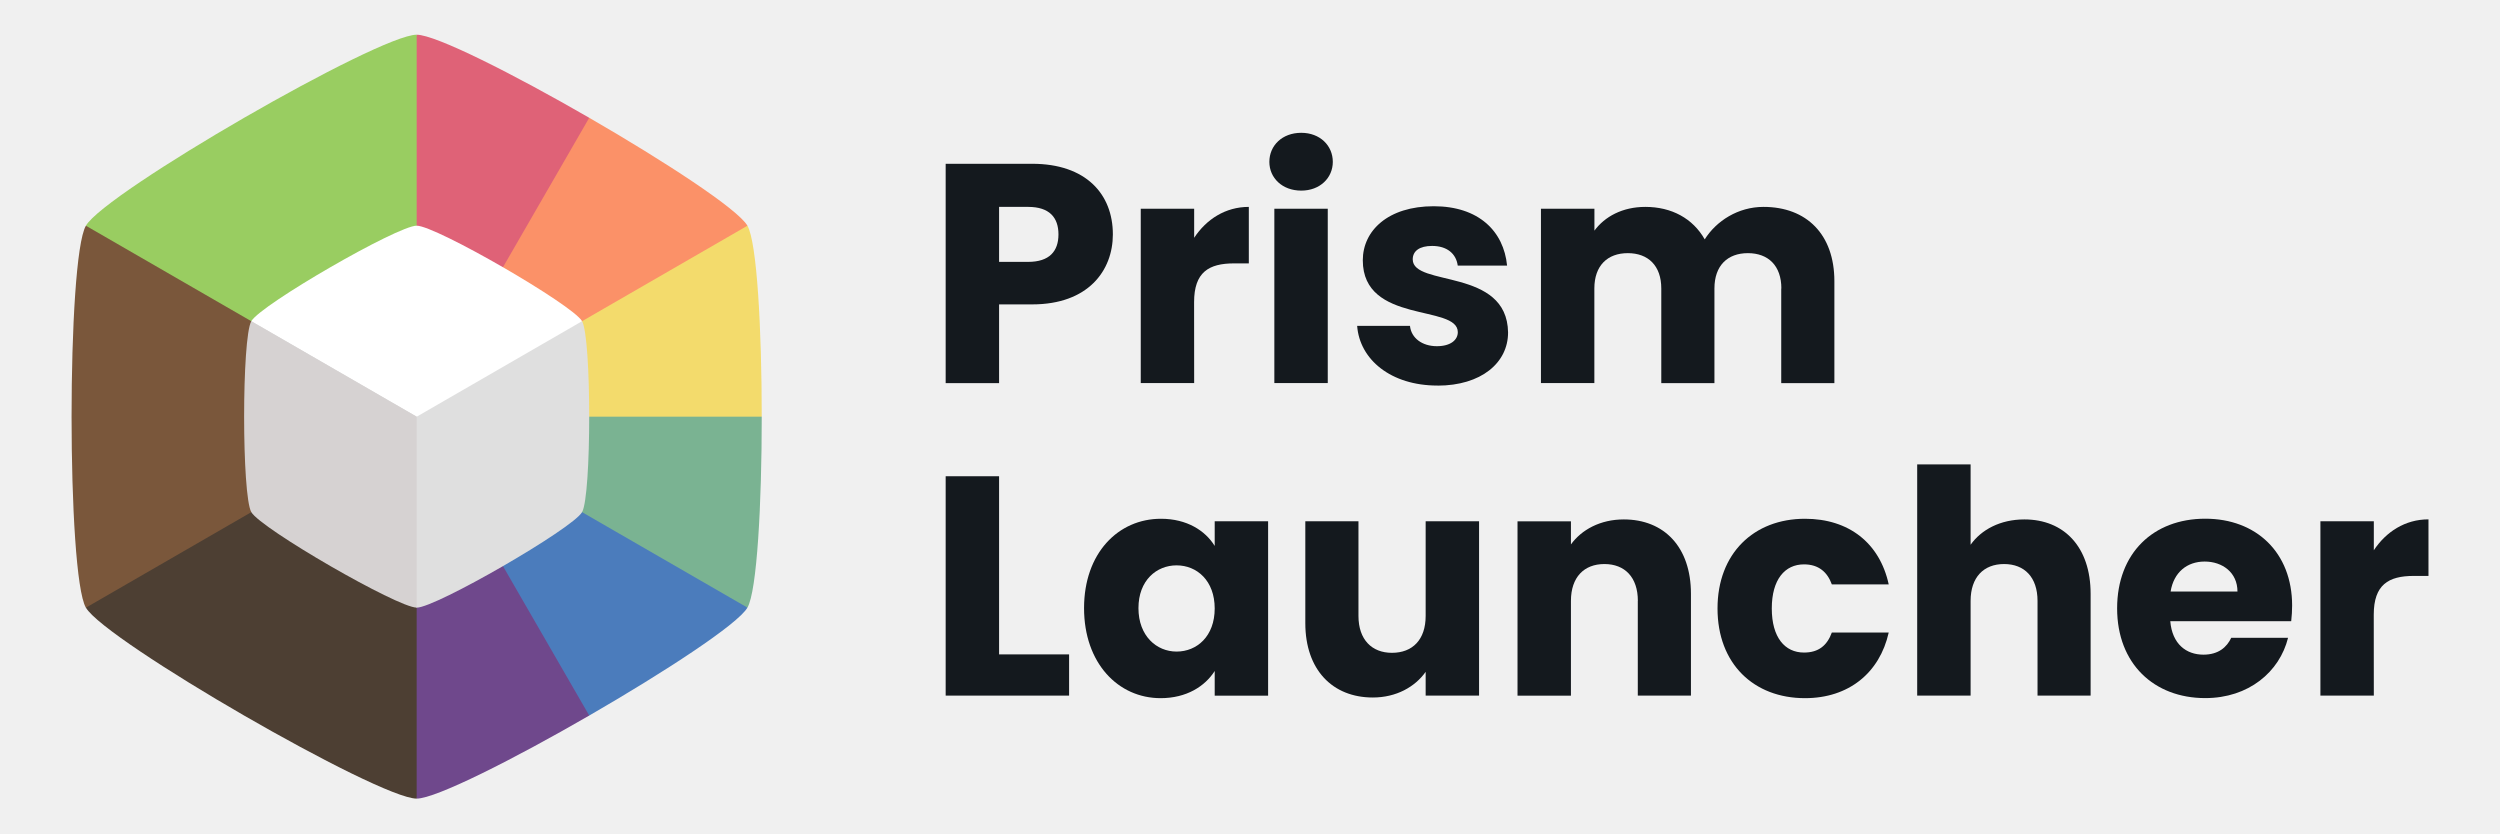
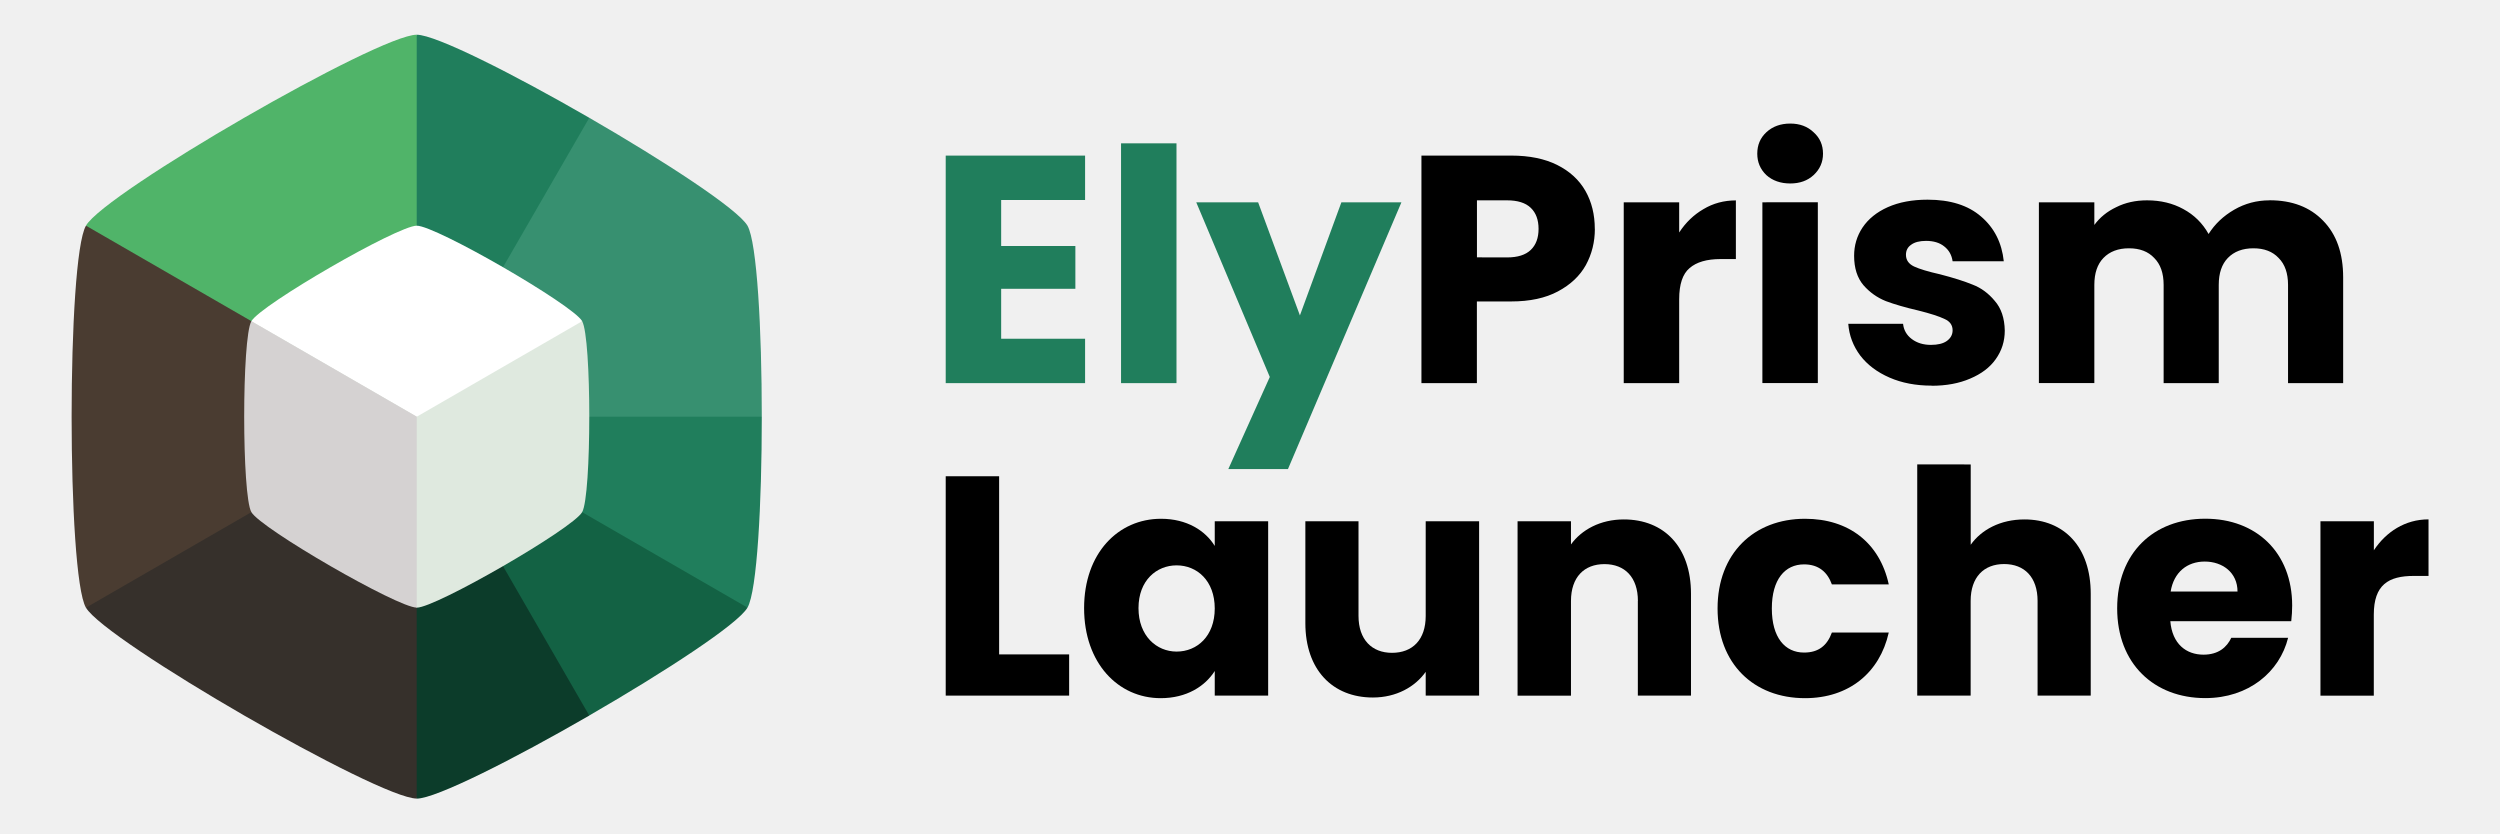
<svg xmlns="http://www.w3.org/2000/svg" width="144" height="48" viewBox="0 0 38.1 12.7" version="1.1" id="svg3606">
  <defs id="defs3603" />
  <g id="layer1">
-     <g id="g531" transform="matrix(0.1353646,0,0,0.1353646,15.30158,0.5291666)" />
-     <g id="g397">
-       <path style="fill:#99cd61;fill-opacity:1;stroke-width:0.265" d="M 6.35,6.35 Z" id="path7899" />
-       <path id="path3228" style="fill:#df6277;fill-opacity:1;stroke-width:0.265" d="M 6.35,0.529 3.829,4.895 6.35,6.35 8.87,4.895 8.98,1.795 C 7.829,1.131 6.641,0.529 6.35,0.529 Z" />
-       <path id="path2659" style="fill:#fb9168;fill-opacity:1;stroke-width:0.265" d="M 8.98,1.795 6.35,6.35 8.87,7.805 11.391,3.44 C 11.246,3.188 10.131,2.46 8.98,1.795 Z" />
-       <path id="path2708" style="fill:#f3db6c;fill-opacity:1;stroke-width:0.265" d="M 11.391,3.44 6.35,6.35 8.87,7.805 11.609,6.35 c 0,-1.329 -0.073,-2.658 -0.218,-2.91 z" />
-       <path id="path1737" style="fill:#7ab392;fill-opacity:1;stroke-width:0.265" d="m 6.35,6.35 v 2.91 h 5.041 C 11.537,9.008 11.609,7.679 11.609,6.35 Z" />
-       <path id="path2937" style="fill:#4b7cbc;fill-opacity:1;stroke-width:0.265" d="M 6.35,6.35 V 9.26 L 8.98,10.905 C 10.131,10.24 11.246,9.512 11.391,9.26 Z" />
-       <path id="path3117" style="fill:#6f488c;fill-opacity:1;stroke-width:0.265" d="M 6.35,6.35 3.829,7.805 6.35,12.171 c 0.291,0 1.479,-0.601 2.63,-1.266 z" />
-       <path id="path2010" style="fill:#4d3f33;fill-opacity:1;stroke-width:0.265" d="M 3.829,4.895 1.309,9.26 C 1.6,9.765 5.768,12.171 6.35,12.171 V 6.35 Z" />
-       <path id="path1744" style="fill:#7a573b;fill-opacity:1;stroke-width:0.265" d="m 1.309,3.44 c -0.291,0.504 -0.291,5.317 0,5.821 L 6.35,6.35 V 3.44 Z" />
-       <path id="path1739" style="fill:#99cd61;fill-opacity:1;stroke-width:0.265" d="M 6.35,0.529 C 5.768,0.529 1.6,2.935 1.309,3.44 L 6.35,6.35 Z" />
-       <g id="g379">
-         <g id="g1657" transform="matrix(0.8799999,0,0,0.8799999,-10.90649,-1.242093)">
-           <g id="g7651" transform="translate(13.25996,2.277589)">
-             <path id="path6659" style="fill:#ffffff;stroke-width:0.265" d="m 6.35,2.939 c -0.341,0 -2.783,1.41 -2.953,1.705 L 6.35,9.76 9.304,4.645 C 9.133,4.349 6.691,2.939 6.35,2.939 Z" transform="matrix(0.9697482,0,0,0.9697482,0.1920988,0.1920979)" />
-           </g>
-           <path id="path461" style="fill:#dfdfdf;fill-opacity:1;stroke-width:0.265" d="m 16.746,6.974 2.864,4.961 c 0.331,0 2.699,-1.367 2.864,-1.654 0.165,-0.286 0.165,-3.021 0,-3.307 l -2.864,1.654 z" />
-         </g>
-         <path id="path5065" style="fill:#d6d2d2;fill-opacity:1;stroke-width:0.265" d="m 3.83,4.895 c -0.146,0.252 -0.146,2.658 0,2.91 0.146,0.252 2.229,1.455 2.52,1.455 V 6.35 Z" />
+     <g stroke-width="0.265" id="g24" transform="matrix(1.000001,0,0,1,6.8461392e-4,9.6666667e-5)" style="display:inline">
+       <path d="M 6.35,6.35" fill="#99cd61" id="path4-0" />
+       <path d="M 6.35,0.529 3.829,4.895 6.35,6.35 8.87,4.895 8.98,1.795 C 7.829,1.131 6.641,0.529 6.35,0.529 Z" fill="#df6277" id="path6-2" style="fill:#207e5c;fill-opacity:1" />
+       <path d="M 8.98,1.795 6.35,6.35 8.87,7.805 11.391,3.44 C 11.246,3.188 10.131,2.46 8.98,1.795 Z" fill="#fb9168" id="path8-9" style="fill:#379070;fill-opacity:1" />
+       <path d="M 11.391,3.44 6.35,6.35 8.87,7.805 11.609,6.35 c 0,-1.329 -0.073,-2.658 -0.218,-2.91 z" fill="#f3db6c" id="path10-0" style="fill:#379070;fill-opacity:1" />
+       <path d="m 6.35,6.35 v 2.91 h 5.041 C 11.537,9.008 11.609,7.679 11.609,6.35 Z" fill="#7ab392" id="path12-4" style="fill:#207e5c;fill-opacity:1" />
+       <path d="m 6.35,6.35 v 2.91 l 2.63,1.644 c 1.151,-0.665 2.266,-1.392 2.411,-1.644 z" fill="#4b7cbc" id="path14-8" style="fill:#136244;fill-opacity:1" />
+       <path d="M 6.35,6.35 3.829,7.805 6.35,12.171 c 0.291,0 1.479,-0.601 2.63,-1.266 z" fill="#6f488c" id="path16-2" style="fill:#0c3c2a;fill-opacity:1" />
+       <path d="M 3.829,4.895 1.309,9.26 c 0.291,0.504 4.459,2.91 5.041,2.91 V 6.35 Z" fill="#4d3f33" id="path18-4" style="fill:#36302b;fill-opacity:1" />
+       <path d="m 1.309,3.44 c -0.291,0.504 -0.291,5.317 0,5.821 L 6.35,6.35 V 3.44 Z" fill="#7a573b" id="path20-0" style="fill:#4a3c31;fill-opacity:1" />
+       <path d="m 6.35,0.529 c -0.582,-2e-8 -4.75,2.406 -5.041,2.91 l 5.041,2.91 z" fill="#99cd61" id="path22-8" style="fill:#50b469;fill-opacity:1" />
+     </g>
+     <g transform="matrix(0.8800014,0,0,0.88,-10.90533,-1.242003)" id="g32" style="display:inline">
+       <g transform="translate(13.26,2.2776)" id="g28">
+         <path transform="matrix(0.96975,0,0,0.96975,0.1921,0.1921)" d="m 6.35,2.939 c -0.341,0 -2.783,1.41 -2.953,1.705 L 6.35,9.76 9.304,4.644 C 9.133,4.349 6.691,2.939 6.35,2.939 Z" fill="#ffffff" stroke-width="0.265" id="path26-0" />
      </g>
+       <path d="m 16.746,6.974 2.864,4.961 c 0.331,0 2.699,-1.367 2.864,-1.654 0.165,-0.286 0.165,-3.021 0,-3.307 l -2.864,1.654 z" fill="#dfdfdf" stroke-width="0.265" id="path30" style="display:inline;fill:#dfe9df;fill-opacity:1" />
    </g>
-     <g aria-label="Prism Launcher" id="text637" style="font-weight:bold;font-size:4.763px;line-height:1;font-family:poppins;-inkscape-font-specification:'poppins Bold';stroke-width:0.265">
-       <path d="M 15.669,3.991 H 15.226 V 3.153 h 0.443 c 0.324,0 0.462,0.162 0.462,0.419 0,0.257 -0.138,0.419 -0.462,0.419 z m 1.291,-0.419 c 0,-0.614 -0.41,-1.076 -1.229,-1.076 h -1.319 v 3.343 h 0.814 V 4.639 h 0.505 c 0.852,0 1.229,-0.514 1.229,-1.067 z" style="fill:#14191e" id="path419" />
-       <path d="m 18.198,4.605 c 0,-0.457 0.224,-0.591 0.61,-0.591 h 0.224 V 3.153 c -0.357,0 -0.648,0.19 -0.833,0.471 V 3.181 h -0.814 v 2.657 h 0.814 z" style="fill:#14191e" id="path421" />
-       <path d="m 19.421,3.181 v 2.657 h 0.814 V 3.181 Z m 0.41,-0.276 c 0.286,0 0.481,-0.195 0.481,-0.438 0,-0.248 -0.195,-0.443 -0.481,-0.443 -0.291,0 -0.486,0.195 -0.486,0.443 0,0.243 0.195,0.438 0.486,0.438 z" style="fill:#14191e" id="path423" />
-       <path d="m 21.907,5.877 c 0.667,0 1.076,-0.348 1.076,-0.81 -0.014,-0.991 -1.453,-0.691 -1.453,-1.114 0,-0.129 0.105,-0.205 0.295,-0.205 0.229,0 0.367,0.119 0.391,0.3 h 0.752 C 22.917,3.524 22.536,3.143 21.85,3.143 c -0.695,0 -1.081,0.371 -1.081,0.824 0,0.976 1.448,0.667 1.448,1.095 0,0.119 -0.11,0.214 -0.319,0.214 -0.224,0 -0.391,-0.124 -0.41,-0.31 h -0.805 c 0.038,0.514 0.514,0.91 1.224,0.91 z" style="fill:#14191e" id="path425" />
-       <path d="m 27.146,4.396 v 1.443 h 0.81 V 4.286 c 0,-0.714 -0.424,-1.133 -1.081,-1.133 -0.386,0 -0.719,0.214 -0.895,0.495 -0.181,-0.319 -0.505,-0.495 -0.905,-0.495 -0.348,0 -0.619,0.148 -0.776,0.362 V 3.181 H 23.484 v 2.657 h 0.814 V 4.396 c 0,-0.348 0.2,-0.538 0.51,-0.538 0.31,0 0.51,0.191 0.51,0.538 v 1.443 h 0.81 V 4.396 c 0,-0.348 0.2,-0.538 0.51,-0.538 0.31,0 0.51,0.191 0.51,0.538 z" style="fill:#14191e" id="path427" />
-       <path d="m 15.226,7.258 h -0.814 v 3.343 h 1.881 V 9.973 h -1.067 z" style="fill:#14191e" id="path429" />
-       <path d="m 16.521,9.268 c 0,0.838 0.519,1.372 1.167,1.372 0.395,0 0.676,-0.181 0.824,-0.414 v 0.376 h 0.814 V 7.944 h -0.814 v 0.376 c -0.143,-0.233 -0.424,-0.414 -0.819,-0.414 -0.652,0 -1.172,0.524 -1.172,1.362 z m 1.991,0.005 c 0,0.424 -0.271,0.657 -0.581,0.657 -0.305,0 -0.581,-0.238 -0.581,-0.662 0,-0.424 0.276,-0.652 0.581,-0.652 0.31,0 0.581,0.233 0.581,0.657 z" style="fill:#14191e" id="path431" />
-       <path d="M 22.541,10.601 V 7.944 h -0.814 v 1.443 c 0,0.362 -0.2,0.562 -0.514,0.562 -0.305,0 -0.51,-0.2 -0.51,-0.562 V 7.944 h -0.81 v 1.553 c 0,0.71 0.414,1.133 1.029,1.133 0.357,0 0.643,-0.162 0.805,-0.391 v 0.362 z" style="fill:#14191e" id="path433" />
-       <path d="m 24.96,9.158 v 1.443 h 0.81 V 9.049 c 0,-0.714 -0.41,-1.133 -1.024,-1.133 -0.357,0 -0.643,0.157 -0.805,0.381 v -0.352 h -0.814 v 2.657 h 0.814 V 9.158 c 0,-0.362 0.2,-0.562 0.51,-0.562 0.31,0 0.51,0.2 0.51,0.562 z" style="fill:#14191e" id="path435" />
-       <path d="m 26.175,9.273 c 0,0.843 0.552,1.367 1.333,1.367 0.667,0 1.138,-0.386 1.276,-1 h -0.867 c -0.071,0.195 -0.2,0.305 -0.424,0.305 -0.291,0 -0.491,-0.229 -0.491,-0.672 0,-0.443 0.2,-0.672 0.491,-0.672 0.224,0 0.357,0.119 0.424,0.305 h 0.867 c -0.138,-0.633 -0.61,-1 -1.276,-1 -0.781,0 -1.333,0.529 -1.333,1.367 z" style="fill:#14191e" id="path437" />
-       <path d="M 29.218,7.077 V 10.601 H 30.032 V 9.158 c 0,-0.362 0.2,-0.562 0.51,-0.562 0.31,0 0.51,0.2 0.51,0.562 V 10.601 H 31.861 V 9.049 c 0,-0.714 -0.405,-1.133 -1.01,-1.133 -0.367,0 -0.657,0.157 -0.819,0.386 V 7.077 Z" style="fill:#14191e" id="path439" />
-       <path d="m 33.599,8.558 c 0.271,0 0.5,0.167 0.5,0.457 H 33.08 c 0.048,-0.295 0.252,-0.457 0.519,-0.457 z m 1.272,1.162 h -0.867 c -0.067,0.143 -0.195,0.257 -0.424,0.257 -0.262,0 -0.476,-0.162 -0.505,-0.51 h 1.843 c 0.009,-0.081 0.014,-0.162 0.014,-0.238 0,-0.81 -0.548,-1.324 -1.324,-1.324 -0.791,0 -1.343,0.524 -1.343,1.367 0,0.843 0.562,1.367 1.343,1.367 0.662,0 1.133,-0.4 1.262,-0.919 z" style="fill:#14191e" id="path441" />
-       <path d="m 36.176,9.368 c 0,-0.457 0.224,-0.591 0.61,-0.591 h 0.224 V 7.915 c -0.357,0 -0.648,0.191 -0.833,0.471 V 7.944 h -0.814 v 2.657 h 0.814 z" style="fill:#14191e" id="path443" />
+     <path d="m 3.831,4.895 c -0.146,0.252 -0.146,2.658 0,2.91 0.146,0.252 2.229,1.455 2.52,1.455 v -2.91 z" fill="#d6d2d2" stroke-width="0.265" id="path34" style="display:inline;fill:#d5d2d2;fill-opacity:1" />
+     <g fill="#14191e" stroke-width="0.265" aria-label="Prism Launcher" id="g62" style="display:inline;fill:#ffffff;fill-opacity:1" transform="matrix(1.000001,0,0,1,6.8461392e-4,9.6666667e-5)">
+       <path d="m 15.226,7.258 h -0.814 v 3.343 h 1.881 V 9.973 h -1.067 z" id="path46" style="fill:#000000;fill-opacity:1" />
+       <path d="m 16.521,9.268 c 0,0.838 0.519,1.372 1.167,1.372 0.395,0 0.676,-0.181 0.824,-0.414 V 10.601 H 19.326 V 7.944 H 18.512 V 8.32 C 18.369,8.087 18.088,7.906 17.693,7.906 c -0.652,0 -1.172,0.524 -1.172,1.362 z m 1.991,0.005 c 0,0.424 -0.271,0.657 -0.581,0.657 -0.305,0 -0.581,-0.238 -0.581,-0.662 0,-0.424 0.276,-0.652 0.581,-0.652 0.31,0 0.581,0.233 0.581,0.657 z" id="path48" style="fill:#000000;fill-opacity:1" />
+       <path d="M 22.541,10.601 V 7.944 h -0.814 v 1.443 c 0,0.362 -0.2,0.562 -0.514,0.562 -0.305,0 -0.51,-0.2 -0.51,-0.562 v -1.443 h -0.81 v 1.553 c 0,0.71 0.414,1.133 1.029,1.133 0.357,0 0.643,-0.162 0.805,-0.391 v 0.362 z" id="path50" style="fill:#000000;fill-opacity:1" />
+       <path d="m 24.96,9.158 v 1.443 h 0.81 V 9.049 c 0,-0.714 -0.41,-1.133 -1.024,-1.133 -0.357,0 -0.643,0.157 -0.805,0.381 V 7.944 h -0.814 v 2.658 h 0.814 v -1.443 c 0,-0.362 0.2,-0.562 0.51,-0.562 0.31,0 0.51,0.2 0.51,0.562 z" id="path52" style="fill:#000000;fill-opacity:1" />
+       <path d="m 26.175,9.273 c 0,0.843 0.552,1.367 1.333,1.367 0.667,0 1.138,-0.386 1.276,-1 h -0.867 c -0.071,0.195 -0.2,0.305 -0.424,0.305 -0.291,0 -0.491,-0.229 -0.491,-0.672 0,-0.443 0.2,-0.672 0.491,-0.672 0.224,0 0.357,0.119 0.424,0.305 h 0.867 c -0.138,-0.633 -0.61,-1 -1.276,-1 -0.781,0 -1.333,0.529 -1.333,1.367 z" id="path54" style="fill:#000000;fill-opacity:1" />
+       <path d="m 29.218,7.077 v 3.524 h 0.814 v -1.443 c 0,-0.362 0.2,-0.562 0.51,-0.562 0.31,0 0.51,0.2 0.51,0.562 v 1.443 h 0.81 V 9.049 c 0,-0.714 -0.405,-1.133 -1.01,-1.133 -0.367,0 -0.657,0.157 -0.819,0.386 v -1.224 z" id="path56" style="fill:#000000;fill-opacity:1" />
+       <path d="m 33.599,8.558 c 0.271,0 0.5,0.167 0.5,0.457 h -1.019 c 0.048,-0.295 0.252,-0.457 0.519,-0.457 z m 1.272,1.162 h -0.867 c -0.067,0.143 -0.195,0.257 -0.424,0.257 -0.262,0 -0.476,-0.162 -0.505,-0.51 h 1.843 c 0.009,-0.081 0.014,-0.162 0.014,-0.238 0,-0.81 -0.548,-1.324 -1.324,-1.324 -0.791,0 -1.343,0.524 -1.343,1.367 0,0.843 0.562,1.367 1.343,1.367 0.662,0 1.133,-0.4 1.262,-0.919 z" id="path58" style="fill:#000000;fill-opacity:1" />
+       <path d="m 36.176,9.368 c 0,-0.457 0.224,-0.591 0.61,-0.591 h 0.224 V 7.915 c -0.357,0 -0.648,0.191 -0.833,0.471 V 7.944 h -0.814 v 2.658 H 36.176 Z" id="path60" style="fill:#000000;fill-opacity:1" />
+       <g id="text1" style="font-weight:bold;font-size:4.939px;font-family:Poppins;-inkscape-font-specification:'Poppins, Bold';fill:#207e5c;stroke-width:0.07" aria-label="ElyPrism">
+         <path d="m 15.257,3.048 v 0.701 h 1.131 v 0.652 h -1.131 v 0.761 h 1.279 V 5.839 H 14.412 V 2.371 h 2.124 v 0.677 z m 2.672,-0.864 v 3.655 h -0.845 V 2.184 Z m 3.428,0.899 -1.729,4.065 H 18.719 L 19.351,5.745 18.23,3.083 h 0.943 l 0.637,1.724 0.632,-1.724 z" id="path1" />
+         <path style="fill:#000000" d="m 24.305,3.488 q 0,0.301 -0.138,0.553 -0.138,0.247 -0.425,0.4 -0.286,0.153 -0.711,0.153 h -0.524 v 1.245 h -0.845 V 2.371 h 1.368 q 0.415,0 0.701,0.143 0.286,0.143 0.43,0.395 0.143,0.252 0.143,0.578 z m -1.338,0.435 q 0.242,0 0.361,-0.114 0.119,-0.114 0.119,-0.321 0,-0.207 -0.119,-0.321 -0.119,-0.114 -0.361,-0.114 h -0.459 v 0.869 z m 2.623,-0.38 q 0.148,-0.227 0.37,-0.356 0.222,-0.133 0.494,-0.133 v 0.894 h -0.232 q -0.316,0 -0.474,0.138 -0.158,0.133 -0.158,0.474 v 1.279 h -0.845 V 3.083 h 0.845 z M 27.283,2.796 q -0.222,0 -0.365,-0.128 -0.138,-0.133 -0.138,-0.326 0,-0.198 0.138,-0.326 0.143,-0.133 0.365,-0.133 0.217,0 0.356,0.133 0.143,0.128 0.143,0.326 0,0.193 -0.143,0.326 -0.138,0.128 -0.356,0.128 z m 0.42,0.286 v 2.756 h -0.845 V 3.083 Z m 1.734,2.795 q -0.361,0 -0.642,-0.123 Q 28.513,5.631 28.35,5.419 28.187,5.201 28.167,4.935 h 0.835 q 0.015,0.143 0.133,0.232 0.119,0.089 0.291,0.089 0.158,0 0.242,-0.059 0.089,-0.064 0.089,-0.163 0,-0.119 -0.123,-0.173 Q 29.51,4.801 29.234,4.732 28.937,4.663 28.74,4.589 28.542,4.51 28.399,4.347 28.256,4.179 28.256,3.898 q 0,-0.237 0.128,-0.43 0.133,-0.198 0.385,-0.311 0.257,-0.114 0.607,-0.114 0.519,0 0.815,0.257 0.301,0.257 0.346,0.682 h -0.78 q -0.02,-0.143 -0.128,-0.227 -0.104,-0.084 -0.277,-0.084 -0.148,0 -0.227,0.059 -0.079,0.054 -0.079,0.153 0,0.119 0.123,0.178 0.128,0.059 0.395,0.119 0.306,0.079 0.499,0.158 0.193,0.074 0.336,0.247 0.148,0.168 0.153,0.454 0,0.242 -0.138,0.435 -0.133,0.188 -0.39,0.296 -0.252,0.109 -0.588,0.109 z m 5.151,-2.825 q 0.514,0 0.815,0.311 0.306,0.311 0.306,0.864 V 5.839 H 34.869 V 4.342 q 0,-0.267 -0.143,-0.41 Q 34.588,3.784 34.341,3.784 q -0.247,0 -0.39,0.148 -0.138,0.143 -0.138,0.41 V 5.839 H 32.973 V 4.342 q 0,-0.267 -0.143,-0.41 -0.138,-0.148 -0.385,-0.148 -0.247,0 -0.39,0.148 -0.138,0.143 -0.138,0.41 v 1.496 h -0.845 V 3.083 h 0.845 V 3.428 Q 32.044,3.255 32.251,3.157 q 0.207,-0.104 0.469,-0.104 0.311,0 0.553,0.133 0.247,0.133 0.385,0.38 0.143,-0.227 0.39,-0.37 0.247,-0.143 0.538,-0.143 z" id="path2" />
+       </g>
    </g>
  </g>
</svg>
